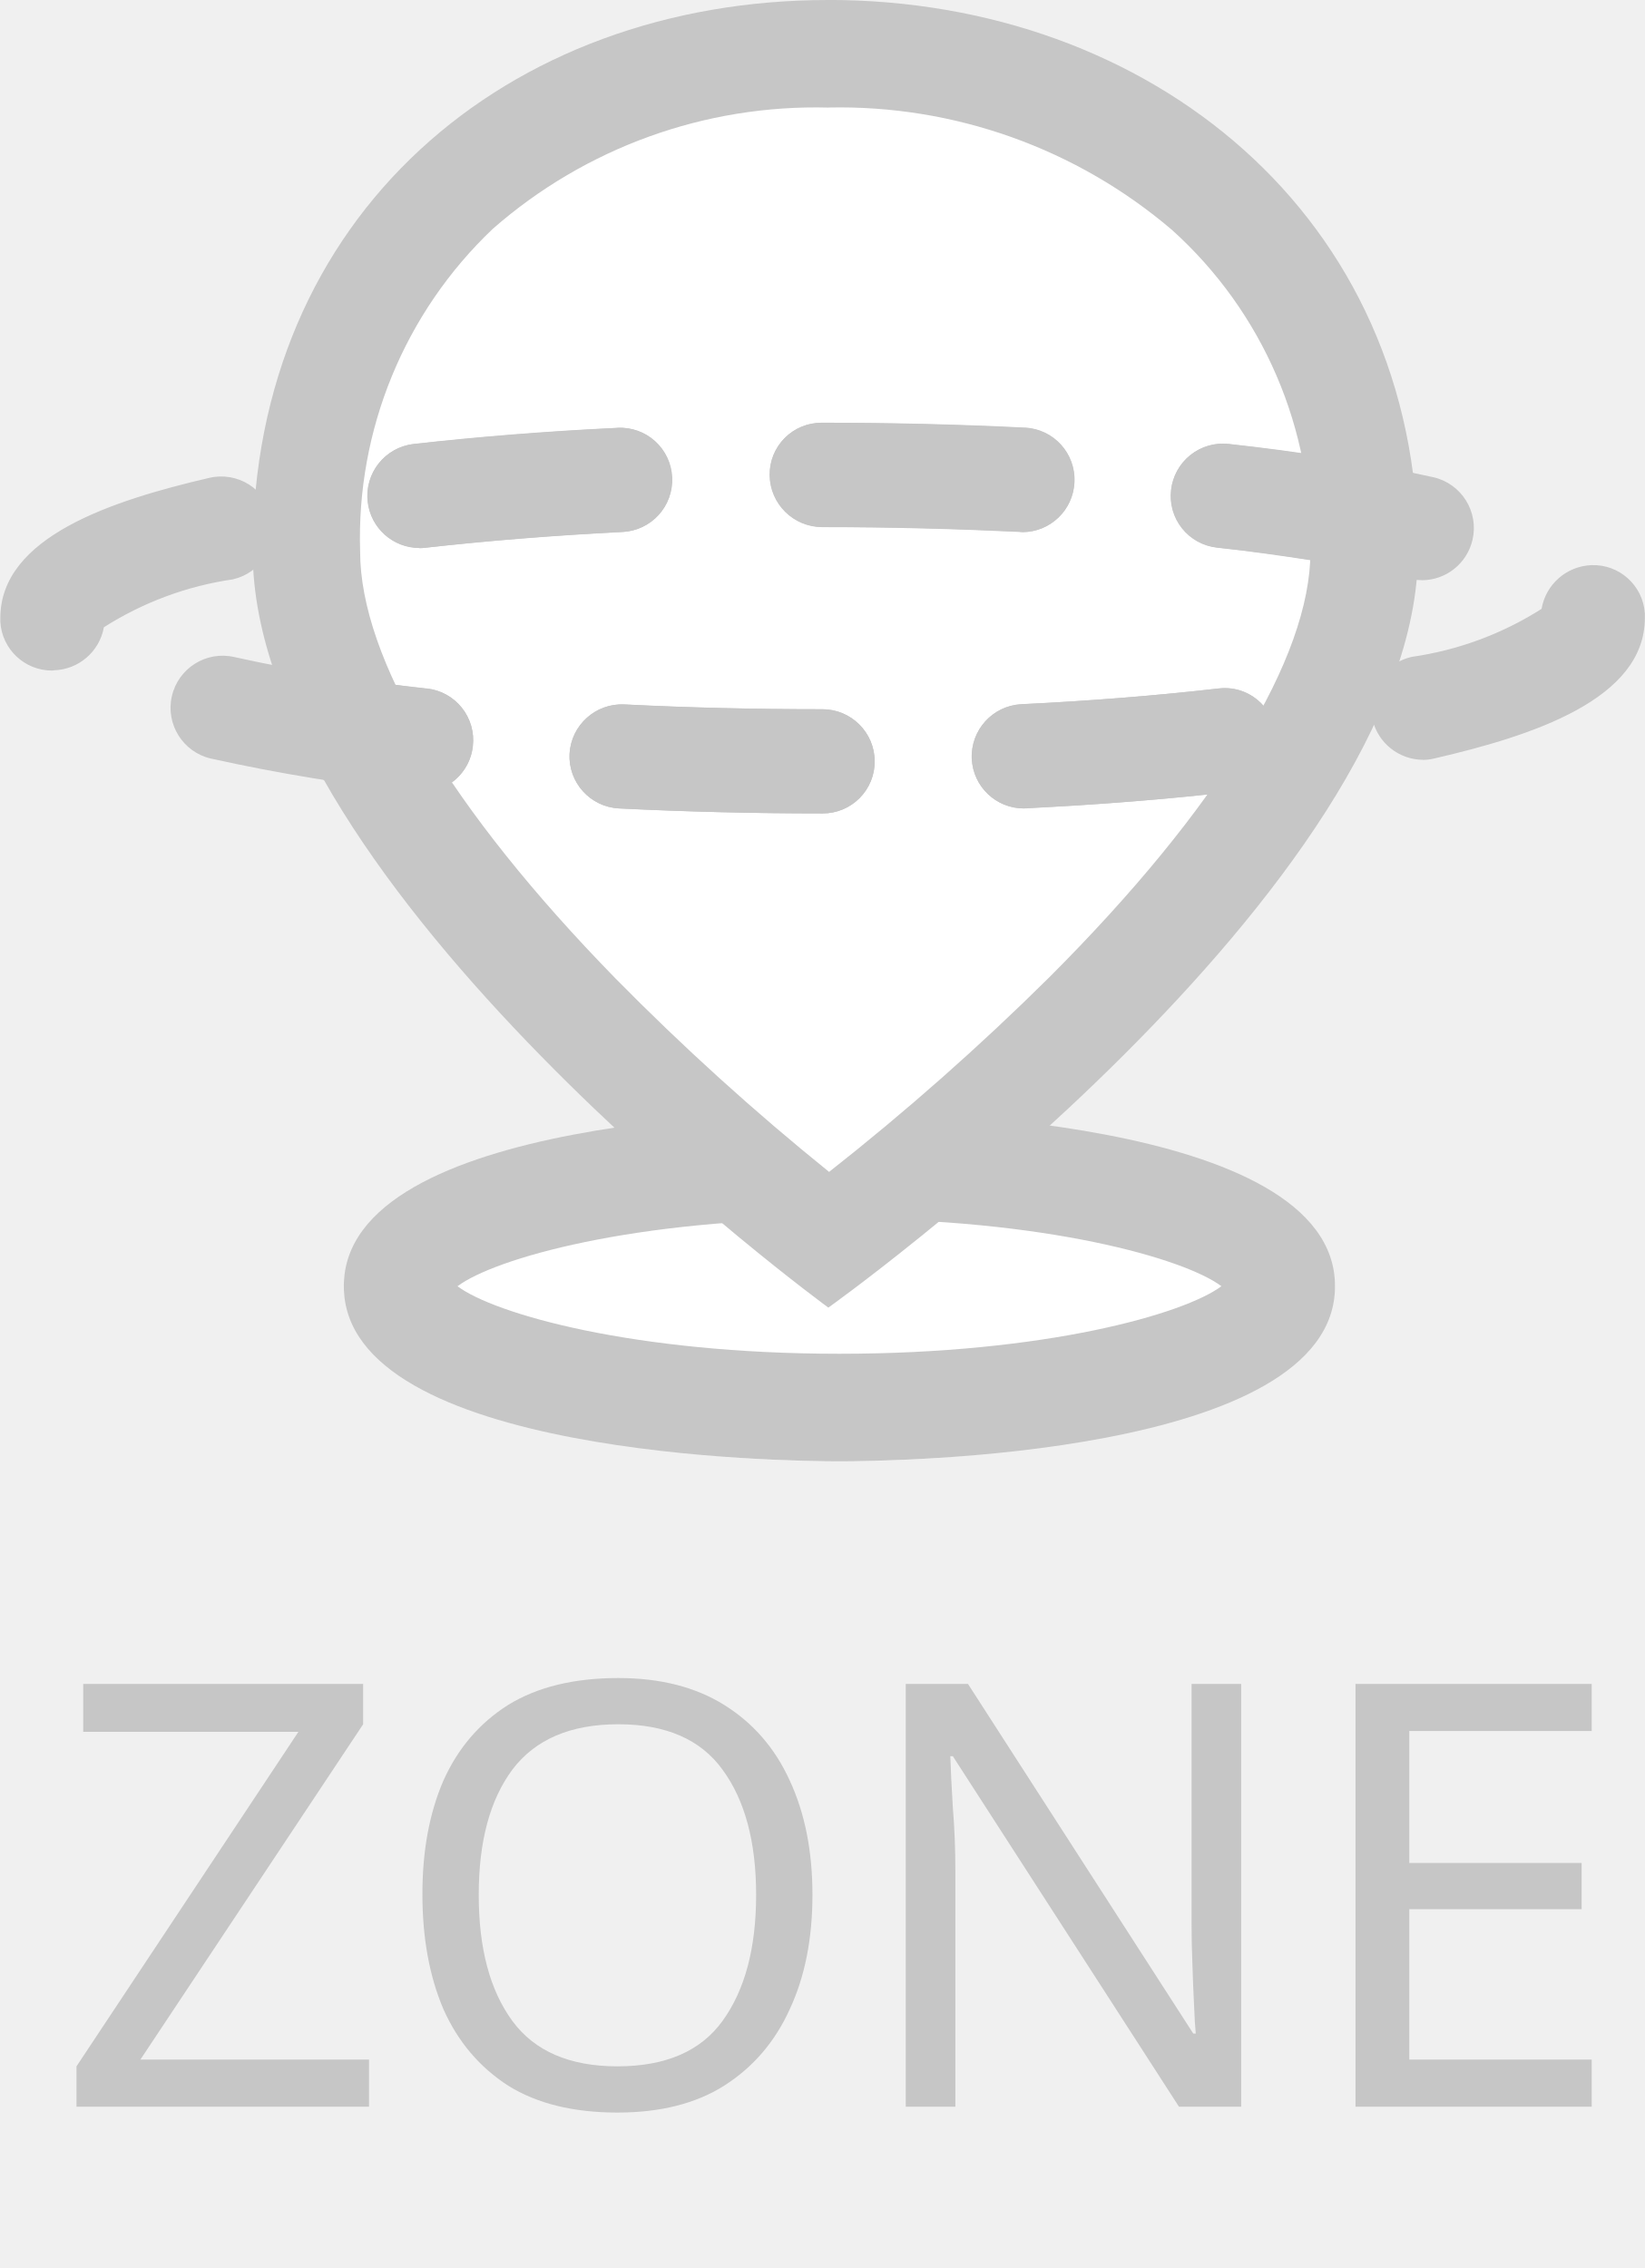
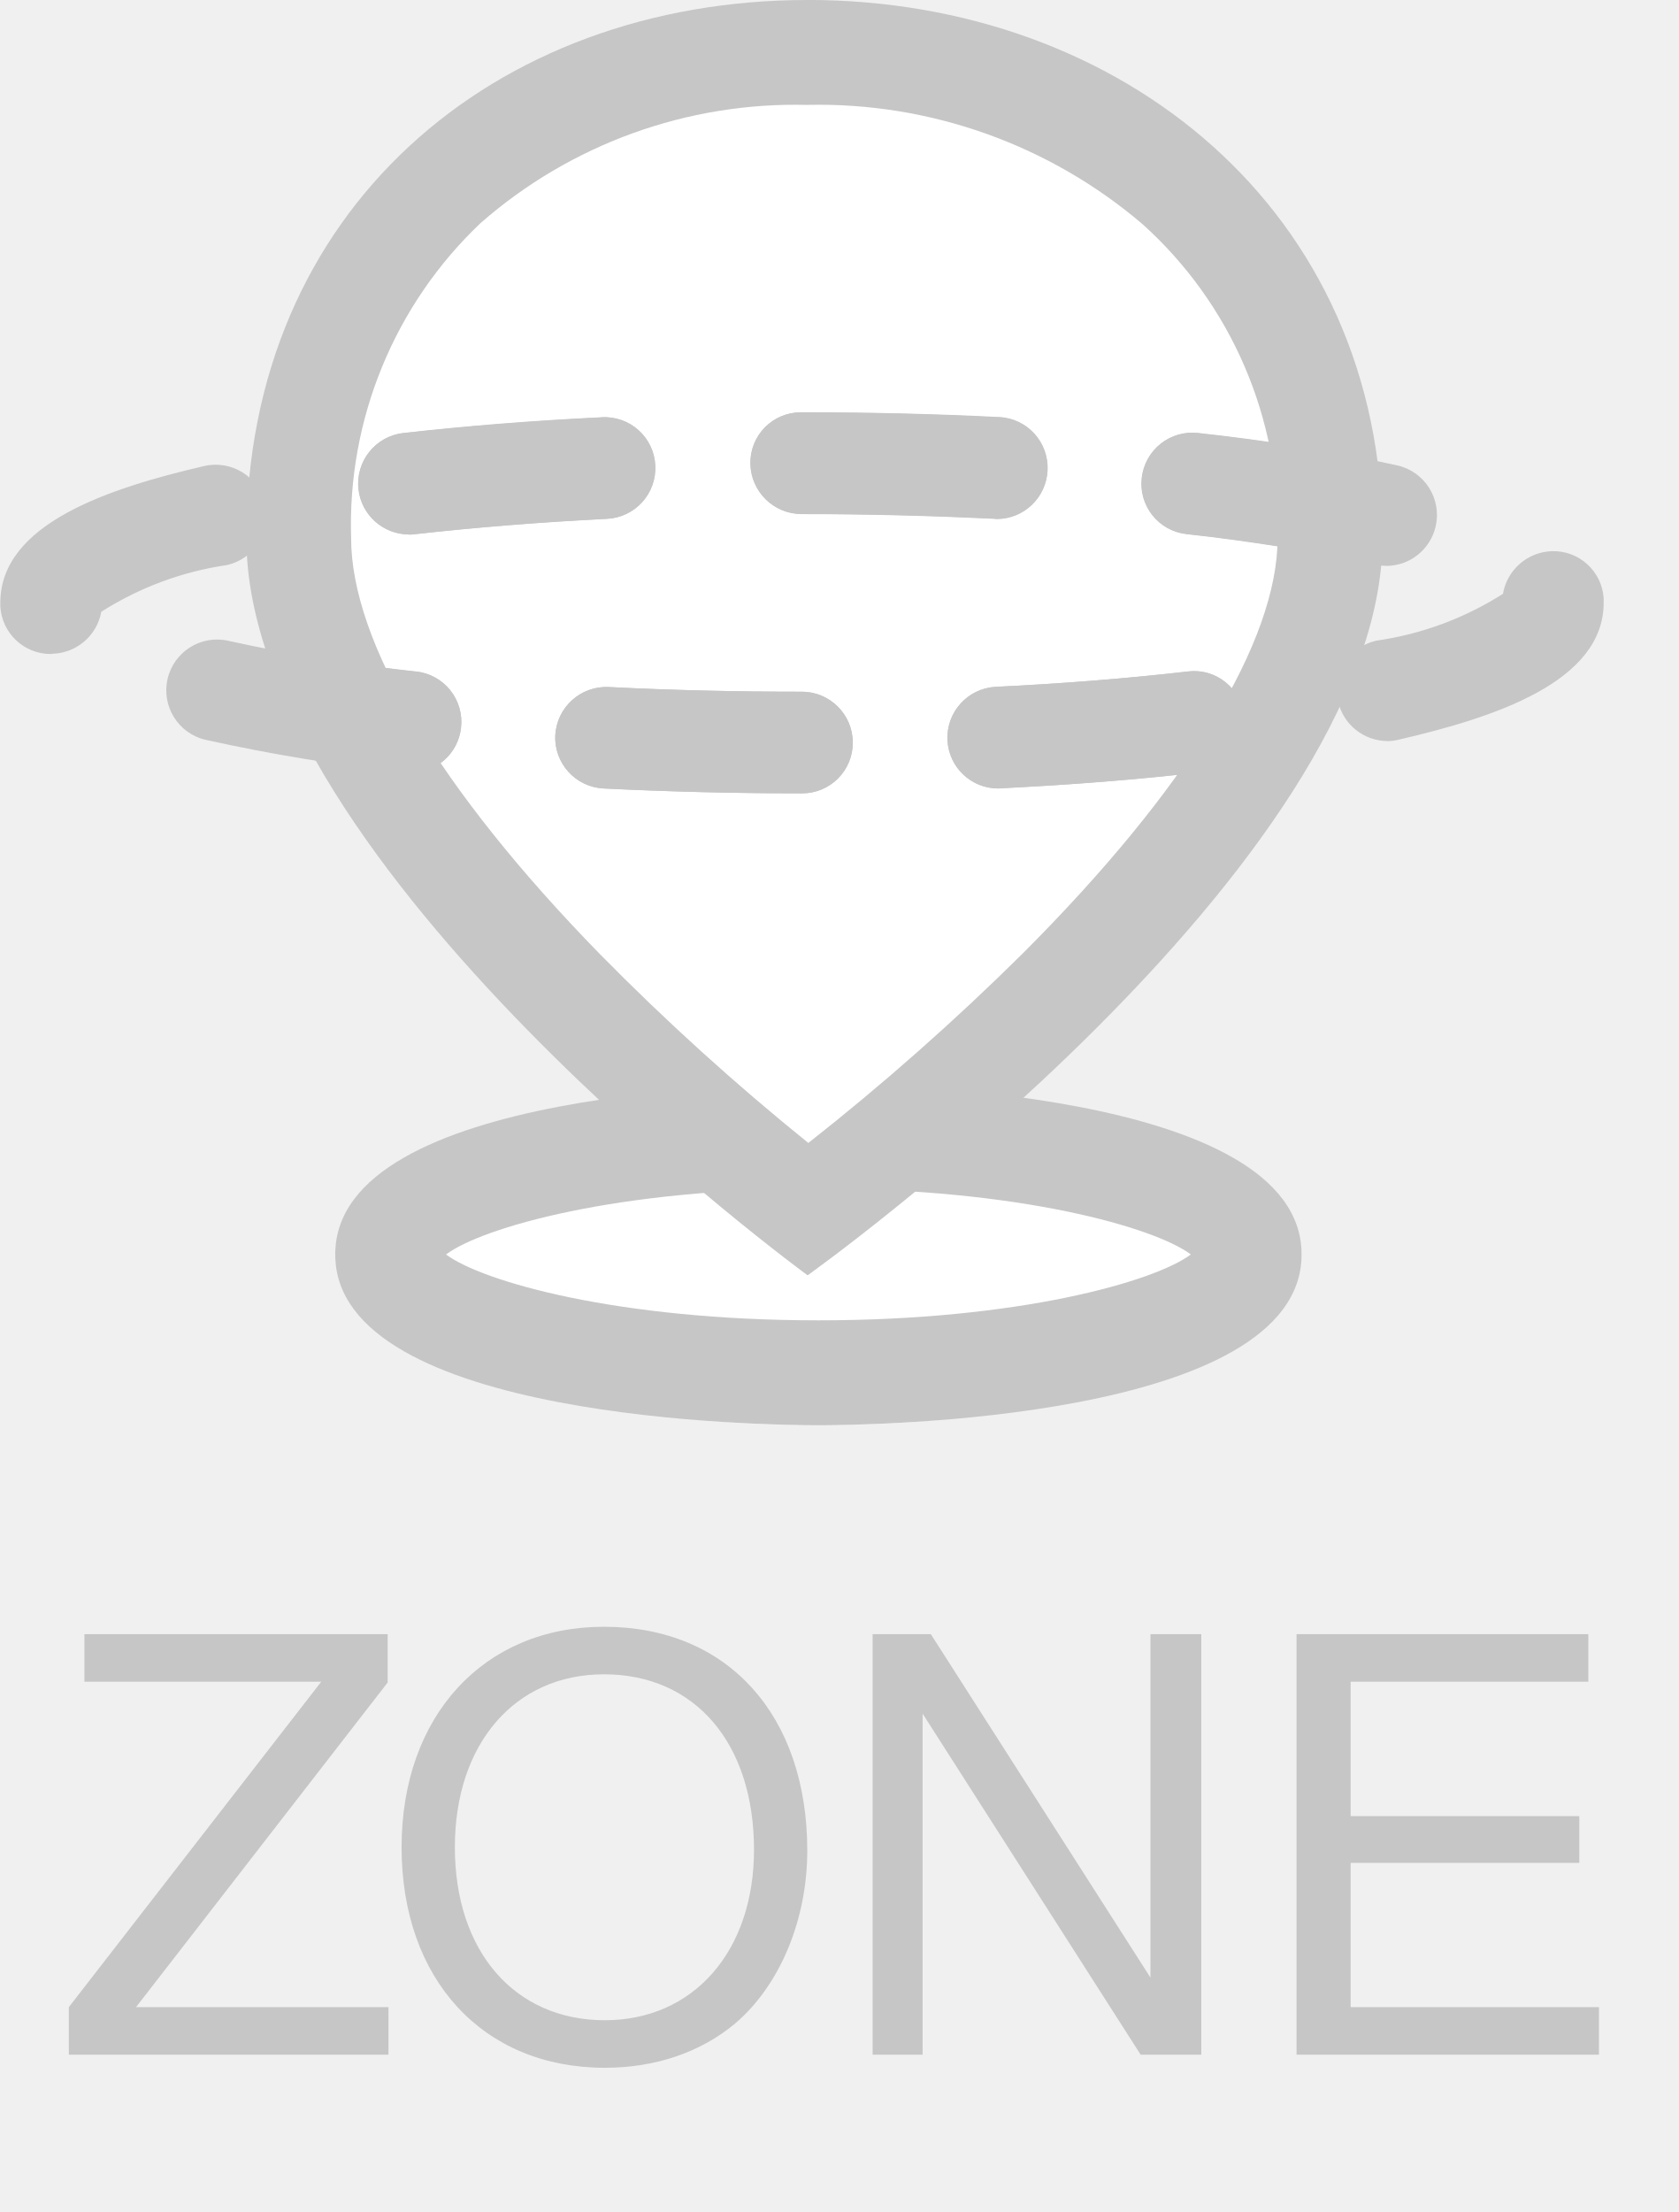
- <svg xmlns="http://www.w3.org/2000/svg" width="30.572" height="42.163" viewBox="0 0 30.572 42.163">
+ <svg xmlns="http://www.w3.org/2000/svg" width="32" height="42.163" viewBox="0 0 32 42.163">
  <g id="그룹_2084" data-name="그룹 2084" transform="translate(-149 -161.918)">
    <g id="그룹_2048" data-name="그룹 2048" transform="translate(1 -215)">
-       <text id="ZONE" transform="translate(149 416.082)" fill="#c6c6c6" font-size="11" font-family="SegoeUI, Segoe UI">
+       <text id="ZONE" transform="translate(149 416.082)" fill="#c6c6c6" font-size="11" font-family="Helvetica">
        <tspan x="0" y="0">ZONE</tspan>
      </text>
      <g id="그룹_2047" data-name="그룹 2047" transform="translate(509.585 -139.142)">
        <ellipse id="타원_804" data-name="타원 804" cx="9.212" cy="3.256" rx="9.212" ry="3.256" transform="translate(-355.194 536.716)" fill="#fff" />
        <path id="패스_2733" data-name="패스 2733" d="M-340.826,559.89c-.943,0-9.212-.091-9.212-3.256s8.269-3.256,9.212-3.256,9.212.091,9.212,3.256S-339.883,559.89-340.826,559.89Zm-7.1-3.256c.683.513,3.264,1.256,7.1,1.256s6.416-.743,7.1-1.256c-.683-.513-3.264-1.256-7.1-1.256S-347.241,556.121-347.924,556.634Z" transform="translate(-5.156 -16.663)" fill="#c6c6c6" />
        <path id="패스_2734" data-name="패스 2734" d="M-341.585,539.924a48.591,48.591,0,0,1-4.663-4.153c-3.3-3.377-5.047-6.368-5.047-8.65a8.9,8.9,0,0,1,2.787-6.735,10.1,10.1,0,0,1,6.916-2.52,10.514,10.514,0,0,1,7.058,2.531,8.756,8.756,0,0,1,2.9,6.724c0,2.281-1.794,5.276-5.187,8.661A49.219,49.219,0,0,1-341.585,539.924Z" transform="translate(-4.595 -0.807)" fill="#fff" />
        <path id="패스_2735" data-name="패스 2735" d="M-342.4,518.06a9.1,9.1,0,0,0-6.237,2.254,7.926,7.926,0,0,0-2.466,6c0,1.981,1.684,4.8,4.743,7.932a46.868,46.868,0,0,0,3.974,3.6,47.922,47.922,0,0,0,4.091-3.616c3.132-3.132,4.856-5.943,4.856-7.916a7.78,7.78,0,0,0-2.572-5.978,9.516,9.516,0,0,0-6.391-2.277m0-2c5.982,0,10.963,4.012,10.963,10.255S-342.4,540.369-342.4,540.369s-10.7-7.81-10.7-14.054S-348.382,516.06-342.4,516.06Z" transform="translate(-3.788 0)" fill="#c6c6c6" />
        <path id="패스_2736" data-name="패스 2736" d="M-346.291,537.524h-.008c-1.283,0-2.554-.031-3.779-.092a.97.97,0,0,1-.919-1.016.975.975,0,0,1,1.016-.919c1.193.06,2.431.09,3.682.09a.972.972,0,0,1,.973.969A.965.965,0,0,1-346.291,537.524Zm3.738-.092a.969.969,0,0,1-.967-.921.969.969,0,0,1,.919-1.016c1.288-.064,2.522-.163,3.667-.293a.965.965,0,0,1,1.072.852.969.969,0,0,1-.853,1.072c-1.186.135-2.46.237-3.789.3Zm-11.2-.3a1.094,1.094,0,0,1-.111-.006,34.522,34.522,0,0,1-3.8-.622.968.968,0,0,1-.726-1.161.968.968,0,0,1,1.161-.726,32.8,32.8,0,0,0,3.582.584.968.968,0,0,1,.853,1.072A.968.968,0,0,1-353.757,537.135Zm18.622-.605a.969.969,0,0,1-.943-.751.969.969,0,0,1,.726-1.162,6.111,6.111,0,0,0,2.417-.893.979.979,0,0,1,.928-.813.96.96,0,0,1,.992.9c0,.017,0,.064,0,.081,0,1.513-2.086,2.19-3.9,2.61A.963.963,0,0,1-335.135,536.529Zm-25.482-1.659a.962.962,0,0,1-.966-.91c0-.017,0-.049,0-.066,0-1.511,2.077-2.186,3.887-2.607a.97.97,0,0,1,1.163.725.968.968,0,0,1-.725,1.162,6.1,6.1,0,0,0-2.4.891.973.973,0,0,1-.928.8Zm25.453-1.681a.986.986,0,0,1-.217-.025,32.858,32.858,0,0,0-3.583-.582.968.968,0,0,1-.853-1.072.966.966,0,0,1,1.072-.853,34.685,34.685,0,0,1,3.8.619.969.969,0,0,1,.727,1.161A.969.969,0,0,1-335.164,533.189Zm-18.626-.6a.969.969,0,0,1-.961-.859.969.969,0,0,1,.852-1.073c1.184-.135,2.459-.237,3.789-.3a.965.965,0,0,1,1.016.919.969.969,0,0,1-.919,1.016c-1.29.064-2.523.164-3.666.294A.944.944,0,0,1-353.791,532.594Zm11.208-.3h-.049c-1.188-.059-2.422-.089-3.667-.089a.979.979,0,0,1-.981-.969.958.958,0,0,1,.957-.969h.024c1.276,0,2.543.03,3.763.091a.969.969,0,0,1,.919,1.016A.969.969,0,0,1-342.583,532.292Z" transform="translate(0 -6.342)" fill="#c6c6c6" />
        <path id="패스_2737" data-name="패스 2737" d="M-342.512,535.585c-1.251,0-2.491-.028-3.681-.089a.974.974,0,0,0-1.018.919.97.97,0,0,0,.919,1.013c1.229.061,2.5.094,3.78.094h.011a.965.965,0,0,0,.963-.969A.971.971,0,0,0-342.512,535.585Zm8.441.471a.927.927,0,0,0-.244-.537.939.939,0,0,0-.83-.321c-1.146.133-2.38.232-3.67.293a.975.975,0,0,0-.919,1.018.967.967,0,0,0,.969.919h.05c1.173-.061,2.3-.144,3.371-.26.144-.011.282-.028.421-.044A.965.965,0,0,0-334.071,536.055Zm-15.791-.852c-.2-.022-.393-.044-.587-.072q-1.254-.158-2.291-.365a11.729,11.729,0,0,0,.963,2.136c.537.083,1.1.161,1.7.227.039,0,.072.006.111.006a.911.911,0,0,0,.57-.194.948.948,0,0,0,.387-.67A.965.965,0,0,0-349.862,535.2Zm17.573.576a.35.35,0,0,0,.033.1,9.5,9.5,0,0,0,.47-1.179A.954.954,0,0,0-332.289,535.778Zm-20.457-3.769a.977.977,0,0,0-.3-.5,11.114,11.114,0,0,0-.055,1.146c0,.111.006.221.011.332A.974.974,0,0,0-352.746,532.009Zm21.21-.819c-.637-.133-1.334-.255-2.087-.365-.426-.061-.869-.116-1.334-.172a.971.971,0,0,0-1.074.858.965.965,0,0,0,.852,1.068c.614.066,1.19.149,1.732.232.675.105,1.3.221,1.854.349a1,1,0,0,0,.127.022c.017-.177.028-.354.028-.526A10.52,10.52,0,0,0-331.536,531.19Zm-14.784-.836c-1.334.066-2.607.172-3.791.3a.97.97,0,0,0-.852,1.074.969.969,0,0,0,.963.858.785.785,0,0,0,.111-.005c1.14-.127,2.375-.227,3.664-.293a.967.967,0,0,0,.919-1.018A.969.969,0,0,0-346.32,530.354Zm7.572,0c-1.218-.061-2.485-.094-3.764-.094h-.022a.96.96,0,0,0-.958.969.979.979,0,0,0,.98.969c1.245,0,2.48.033,3.67.089a.154.154,0,0,0,.05.005.967.967,0,0,0,.963-.924A.966.966,0,0,0-338.748,530.354Z" transform="translate(-3.789 -6.34)" fill="#c6c6c6" />
      </g>
    </g>
  </g>
</svg>
